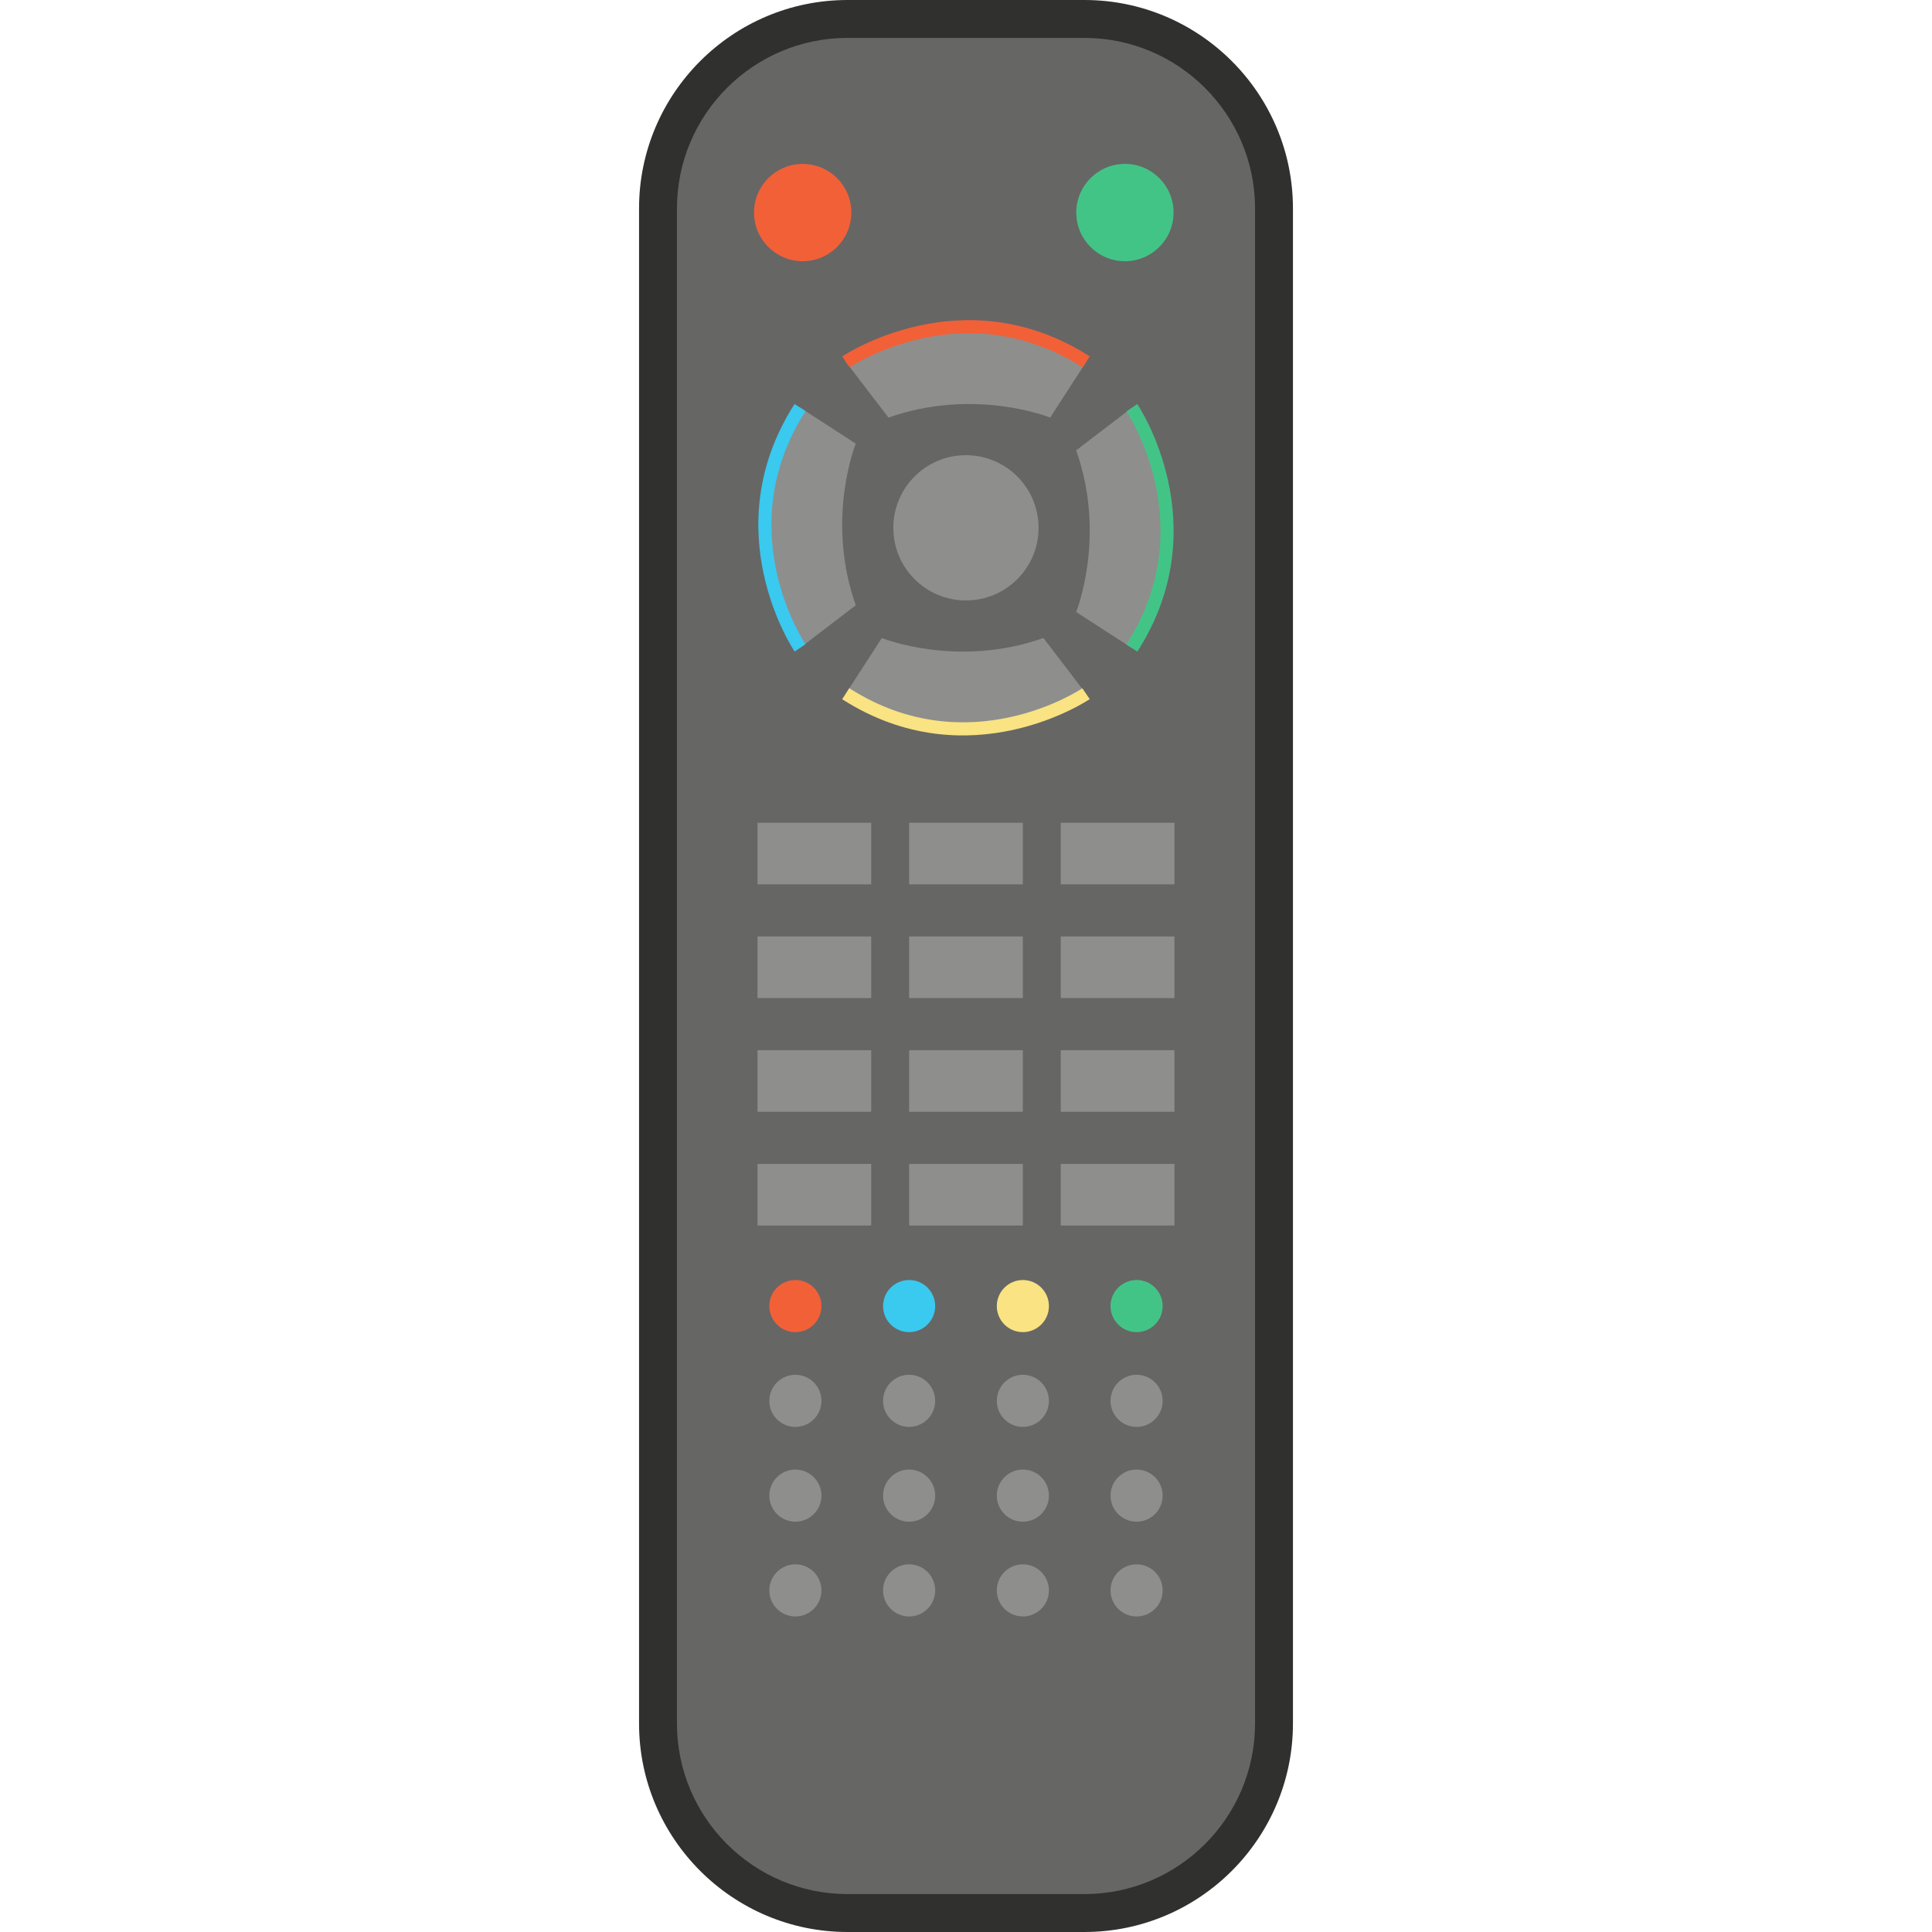
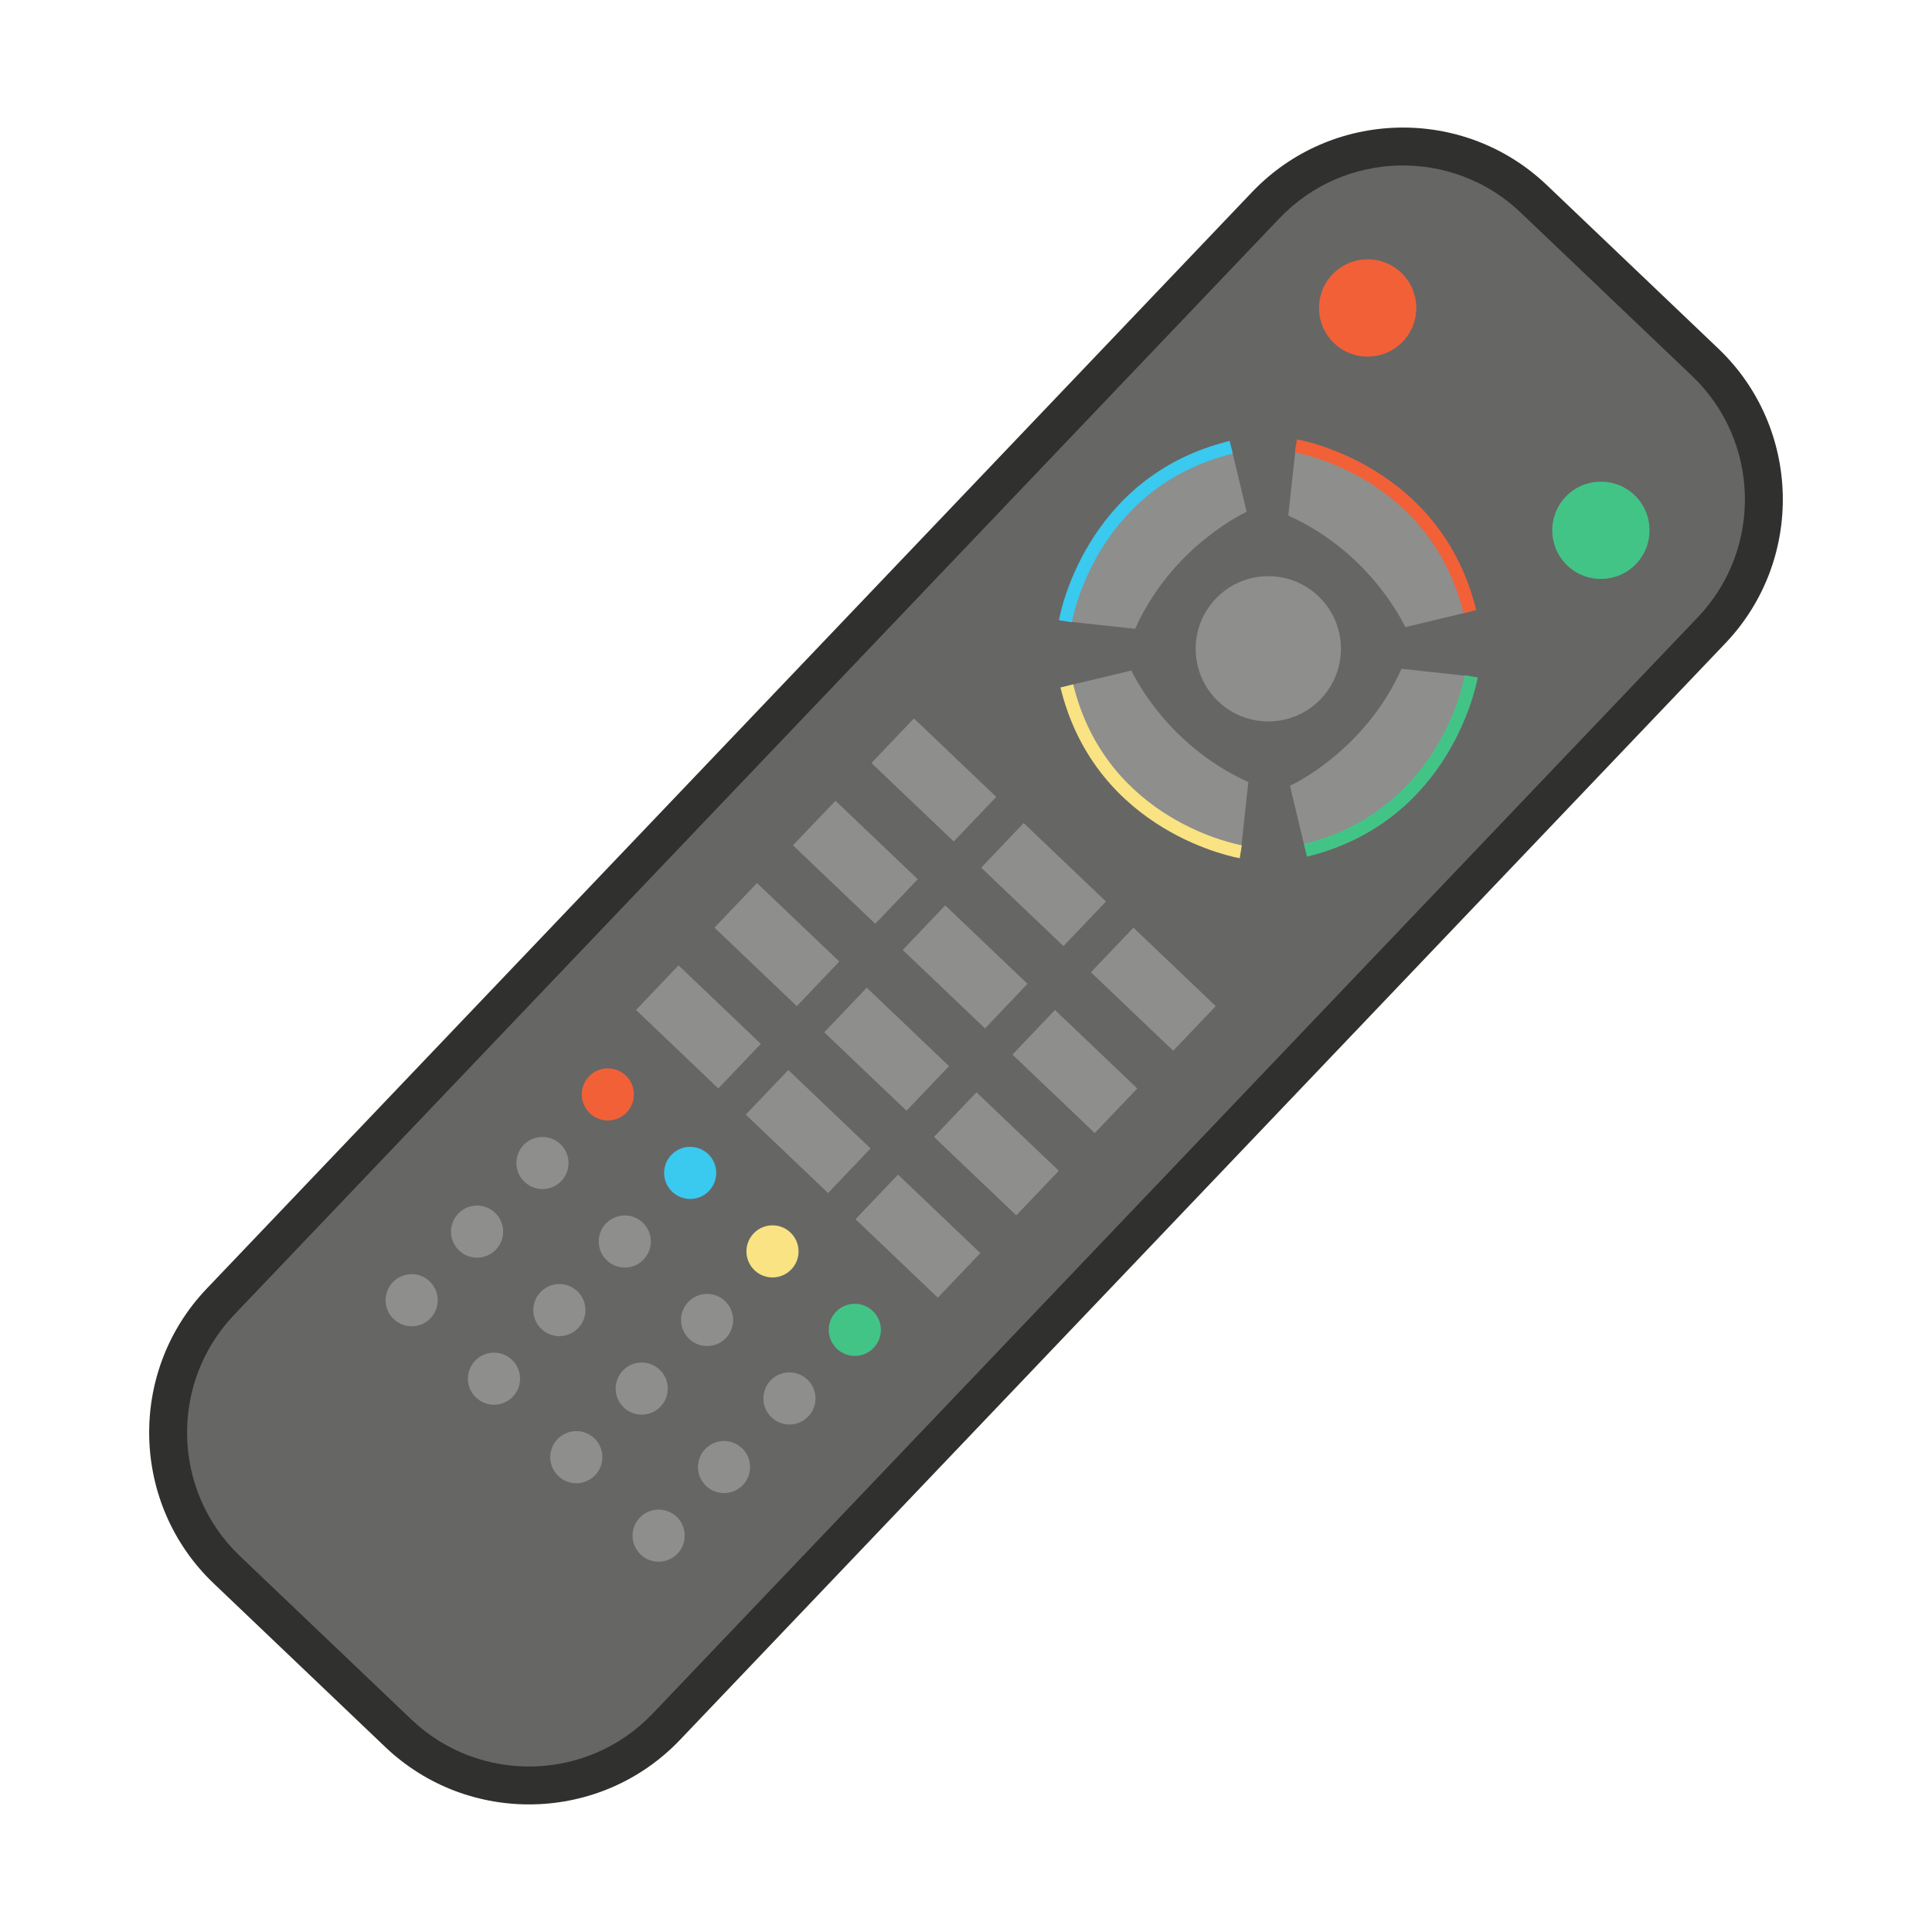
<svg xmlns="http://www.w3.org/2000/svg" version="1.1" id="Capa_1" x="0px" y="0px" viewBox="0 0 102.446 102.446" style="enable-background:new 0 0 102.446 102.446;" xml:space="preserve">
-   <g>
-     <g>
-       <path style="fill:#666665;" d="M67.555,91.39c0,5.527-4.524,10.051-10.052,10.051H44.942c-5.528,0-10.051-4.523-10.051-10.051    V11.056c0-5.528,4.522-10.051,10.051-10.051h12.562c5.528,0,10.052,4.523,10.052,10.051V91.39z" />
-       <g>
-         <path style="fill:#30302E;" d="M57.503,102.446H44.942c-6.099,0-11.056-4.96-11.056-11.056V11.056     C33.886,4.959,38.843,0,44.942,0h12.562C63.6,0,68.56,4.959,68.56,11.056V91.39C68.56,97.486,63.6,102.446,57.503,102.446z      M44.942,2.01c-4.988,0-9.046,4.058-9.046,9.045V91.39c0,4.987,4.058,9.045,9.046,9.045h12.562c4.988,0,9.046-4.058,9.046-9.045     V11.056c0-4.987-4.058-9.045-9.046-9.045H44.942z" />
+   <defs id="defs169" />
+   <g id="g134" transform="rotate(43.63019,51.223,51.223)">
+     <g id="g8">
+       <path style="fill:#666665" d="m 67.555,91.39 c 0,5.527 -4.524,10.051 -10.052,10.051 H 44.942 c -5.528,0 -10.051,-4.523 -10.051,-10.051 V 11.056 c 0,-5.528 4.522,-10.051 10.051,-10.051 h 12.562 c 5.528,0 10.052,4.523 10.052,10.051 V 91.39 Z" id="path2" />
+       <g id="g6">
+         <path style="fill:#30302e" d="M 57.503,102.446 H 44.942 c -6.099,0 -11.056,-4.96 -11.056,-11.056 V 11.056 C 33.886,4.959 38.843,0 44.942,0 H 57.504 C 63.6,0 68.56,4.959 68.56,11.056 V 91.39 c 0,6.096 -4.96,11.056 -11.057,11.056 z M 44.942,2.01 c -4.988,0 -9.046,4.058 -9.046,9.045 V 91.39 c 0,4.987 4.058,9.045 9.046,9.045 h 12.562 c 4.988,0 9.046,-4.058 9.046,-9.045 V 11.056 c 0,-4.987 -4.058,-9.045 -9.046,-9.045 H 44.942 Z" id="path4" />
      </g>
    </g>
-     <g>
-       <circle style="fill:#43C487;" cx="59.65" cy="11.271" r="2.58" />
-       <g>
-         <g>
-           <g>
-             <rect x="40.167" y="43.626" style="fill:#8E8E8D;" width="6.03" height="3.267" />
-             <rect x="48.208" y="43.626" style="fill:#8E8E8D;" width="6.028" height="3.267" />
-             <rect x="56.247" y="43.626" style="fill:#8E8E8D;" width="6.03" height="3.267" />
+     <g id="g132">
+       <circle style="fill:#43c487" cx="59.65" cy="11.271" r="2.58" id="circle10" />
+       <g id="g128">
+         <g id="g44">
+           <g id="g18">
+             <rect x="40.167" y="43.626" style="fill:#8e8e8d" width="6.03" height="3.267" id="rect12" />
+             <rect x="48.208" y="43.626" style="fill:#8e8e8d" width="6.028" height="3.267" id="rect14" />
+             <rect x="56.247" y="43.626" style="fill:#8e8e8d" width="6.03" height="3.267" id="rect16" />
          </g>
-           <g>
-             <rect x="40.167" y="49.657" style="fill:#8E8E8D;" width="6.03" height="3.266" />
-             <rect x="48.208" y="49.657" style="fill:#8E8E8D;" width="6.028" height="3.266" />
-             <rect x="56.247" y="49.657" style="fill:#8E8E8D;" width="6.03" height="3.266" />
+           <g id="g26">
+             <rect x="40.167" y="49.657" style="fill:#8e8e8d" width="6.03" height="3.266" id="rect20" />
+             <rect x="48.208" y="49.657" style="fill:#8e8e8d" width="6.028" height="3.266" id="rect22" />
+             <rect x="56.247" y="49.657" style="fill:#8e8e8d" width="6.03" height="3.266" id="rect24" />
          </g>
-           <g>
-             <rect x="40.167" y="55.687" style="fill:#8E8E8D;" width="6.03" height="3.267" />
-             <rect x="48.208" y="55.687" style="fill:#8E8E8D;" width="6.028" height="3.267" />
-             <rect x="56.247" y="55.687" style="fill:#8E8E8D;" width="6.03" height="3.267" />
+           <g id="g34">
+             <rect x="40.167" y="55.687" style="fill:#8e8e8d" width="6.03" height="3.267" id="rect28" />
+             <rect x="48.208" y="55.687" style="fill:#8e8e8d" width="6.028" height="3.267" id="rect30" />
+             <rect x="56.247" y="55.687" style="fill:#8e8e8d" width="6.03" height="3.267" id="rect32" />
          </g>
-           <g>
-             <rect x="40.167" y="61.717" style="fill:#8E8E8D;" width="6.03" height="3.267" />
-             <rect x="48.208" y="61.717" style="fill:#8E8E8D;" width="6.028" height="3.267" />
-             <rect x="56.247" y="61.717" style="fill:#8E8E8D;" width="6.03" height="3.267" />
+           <g id="g42">
+             <rect x="40.167" y="61.717" style="fill:#8e8e8d" width="6.03" height="3.267" id="rect36" />
+             <rect x="48.208" y="61.717" style="fill:#8e8e8d" width="6.028" height="3.267" id="rect38" />
+             <rect x="56.247" y="61.717" style="fill:#8e8e8d" width="6.03" height="3.267" id="rect40" />
          </g>
        </g>
-         <g>
-           <g>
-             <g>
-               <g>
-                 <path style="fill:#8E8E8D;" d="M47.113,22.144l-2.26-2.954c0,0,5.909-4.112,12.743,0l-1.911,2.954         C55.686,22.144,51.689,20.522,47.113,22.144z" />
-                 <g>
-                   <path style="fill:#F26038;" d="M57.409,19.482c-6.321-4.048-12.298-0.046-12.356-0.006l-0.396-0.573          c0.063-0.043,6.406-4.309,13.128-0.006L57.409,19.482z" />
+         <g id="g86">
+           <g id="g82">
+             <g id="g62">
+               <g id="g52">
+                 <path style="fill:#8e8e8d" d="m 47.113,22.144 -2.26,-2.954 c 0,0 5.909,-4.112 12.743,0 l -1.911,2.954 c 10e-4,0 -3.996,-1.622 -8.572,0 z" id="path46" />
+                 <g id="g50">
+                   <path style="fill:#f26038" d="M 57.409,19.482 C 51.088,15.434 45.111,19.436 45.053,19.476 l -0.396,-0.573 c 0.063,-0.043 6.406,-4.309 13.128,-0.006 z" id="path48" />
                </g>
              </g>
-               <g>
-                 <path style="fill:#8E8E8D;" d="M55.329,33.831l2.259,2.954c0,0-5.908,4.112-12.74,0l1.911-2.954         C46.759,33.831,50.754,35.452,55.329,33.831z" />
-                 <g>
-                   <path style="fill:#F9E382;" d="M45.034,36.492c6.323,4.048,12.297,0.047,12.356,0.006l0.395,0.573          c-0.063,0.043-6.407,4.309-13.128,0.006L45.034,36.492z" />
+               <g id="g60">
+                 <path style="fill:#8e8e8d" d="m 55.329,33.831 2.259,2.954 c 0,0 -5.908,4.112 -12.74,0 l 1.911,-2.954 c 0,0 3.995,1.621 8.57,0 z" id="path54" />
+                 <g id="g58">
+                   <path style="fill:#f9e382" d="m 45.034,36.492 c 6.323,4.048 12.297,0.047 12.356,0.006 l 0.395,0.573 c -0.063,0.043 -6.407,4.309 -13.128,0.006 z" id="path56" />
                </g>
              </g>
            </g>
-             <g>
-               <g>
-                 <path style="fill:#8E8E8D;" d="M57.064,23.88l2.955-2.259c0,0,4.112,5.908,0,12.742l-2.955-1.911         C57.064,32.452,58.686,28.456,57.064,23.88z" />
-                 <g>
-                   <path style="fill:#43C487;" d="M59.726,34.175c4.049-6.324,0.048-12.297,0.006-12.357l0.573-0.394          c0.043,0.063,4.309,6.405,0.006,13.126L59.726,34.175z" />
+             <g id="g80">
+               <g id="g70">
+                 <path style="fill:#8e8e8d" d="m 57.064,23.88 2.955,-2.259 c 0,0 4.112,5.908 0,12.742 l -2.955,-1.911 c 0,0 1.622,-3.996 0,-8.572 z" id="path64" />
+                 <g id="g68">
+                   <path style="fill:#43c487" d="m 59.726,34.175 c 4.049,-6.324 0.048,-12.297 0.006,-12.357 l 0.573,-0.394 c 0.043,0.063 4.309,6.405 0.006,13.126 z" id="path66" />
                </g>
              </g>
-               <g>
-                 <path style="fill:#8E8E8D;" d="M45.378,32.095l-2.954,2.259c0,0-4.112-5.908,0-12.742l2.954,1.911         C45.378,23.522,43.757,27.519,45.378,32.095z" />
-                 <g>
-                   <path style="fill:#3AC9EF;" d="M42.717,21.799c-4.049,6.323-0.048,12.297-0.007,12.357l-0.572,0.394          c-0.044-0.063-4.309-6.405-0.007-13.126L42.717,21.799z" />
+               <g id="g78">
+                 <path style="fill:#8e8e8d" d="m 45.378,32.095 -2.954,2.259 c 0,0 -4.112,-5.908 0,-12.742 l 2.954,1.911 c 0,-0.001 -1.621,3.996 0,8.572 z" id="path72" />
+                 <g id="g76">
+                   <path style="fill:#3ac9ef" d="M 42.717,21.799 C 38.668,28.122 42.669,34.096 42.71,34.156 L 42.138,34.55 C 42.094,34.487 37.829,28.145 42.131,21.424 Z" id="path74" />
                </g>
              </g>
            </g>
          </g>
-           <circle style="fill:#8E8E8D;" cx="51.22" cy="27.988" r="3.851" />
+           <circle style="fill:#8e8e8d" cx="51.22" cy="27.988" r="3.851" id="circle84" />
        </g>
-         <g>
-           <circle style="fill:#F26038;" cx="42.176" cy="69.256" r="1.382" />
-           <circle style="fill:#3AC9EF;" cx="48.207" cy="69.256" r="1.382" />
-           <circle style="fill:#F9E382;" cx="54.238" cy="69.256" r="1.382" />
-           <circle style="fill:#43C487;" cx="60.269" cy="69.256" r="1.382" />
+         <g id="g96">
+           <circle style="fill:#f26038" cx="42.176" cy="69.256" r="1.382" id="circle88" />
+           <circle style="fill:#3ac9ef" cx="48.207" cy="69.256" r="1.382" id="circle90" />
+           <circle style="fill:#f9e382" cx="54.238" cy="69.256" r="1.382" id="circle92" />
+           <circle style="fill:#43c487" cx="60.269" cy="69.256" r="1.382" id="circle94" />
        </g>
-         <g>
-           <circle style="fill:#8E8E8D;" cx="42.176" cy="74.281" r="1.382" />
-           <circle style="fill:#8E8E8D;" cx="48.207" cy="74.281" r="1.382" />
-           <circle style="fill:#8E8E8D;" cx="54.238" cy="74.281" r="1.382" />
-           <circle style="fill:#8E8E8D;" cx="60.269" cy="74.281" r="1.382" />
+         <g id="g106">
+           <circle style="fill:#8e8e8d" cx="42.176" cy="74.281" r="1.382" id="circle98" />
+           <circle style="fill:#8e8e8d" cx="48.207" cy="74.281" r="1.382" id="circle100" />
+           <circle style="fill:#8e8e8d" cx="54.238" cy="74.281" r="1.382" id="circle102" />
+           <circle style="fill:#8e8e8d" cx="60.269" cy="74.281" r="1.382" id="circle104" />
        </g>
-         <g>
-           <circle style="fill:#8E8E8D;" cx="42.176" cy="79.307" r="1.382" />
-           <circle style="fill:#8E8E8D;" cx="48.207" cy="79.307" r="1.382" />
-           <circle style="fill:#8E8E8D;" cx="54.238" cy="79.307" r="1.382" />
-           <circle style="fill:#8E8E8D;" cx="60.269" cy="79.307" r="1.382" />
+         <g id="g116">
+           <circle style="fill:#8e8e8d" cx="42.176" cy="79.307" r="1.382" id="circle108" />
+           <circle style="fill:#8e8e8d" cx="48.207" cy="79.307" r="1.382" id="circle110" />
+           <circle style="fill:#8e8e8d" cx="54.238" cy="79.307" r="1.382" id="circle112" />
+           <circle style="fill:#8e8e8d" cx="60.269" cy="79.307" r="1.382" id="circle114" />
        </g>
-         <g>
-           <circle style="fill:#8E8E8D;" cx="42.176" cy="84.332" r="1.382" />
-           <circle style="fill:#8E8E8D;" cx="48.207" cy="84.332" r="1.382" />
-           <circle style="fill:#8E8E8D;" cx="54.238" cy="84.332" r="1.382" />
-           <circle style="fill:#8E8E8D;" cx="60.269" cy="84.332" r="1.382" />
+         <g id="g126">
+           <circle style="fill:#8e8e8d" cx="42.176" cy="84.332" r="1.382" id="circle118" />
+           <circle style="fill:#8e8e8d" cx="48.207" cy="84.332" r="1.382" id="circle120" />
+           <circle style="fill:#8e8e8d" cx="54.238" cy="84.332" r="1.382" id="circle122" />
+           <circle style="fill:#8e8e8d" cx="60.269" cy="84.332" r="1.382" id="circle124" />
        </g>
      </g>
-       <circle style="fill:#F26038;" cx="42.563" cy="11.271" r="2.58" />
+       <circle style="fill:#f26038" cx="42.563" cy="11.271" r="2.58" id="circle130" />
    </g>
  </g>
-   <g>
+   <g id="g136" transform="rotate(43.63019,51.223,51.223)">
</g>
-   <g>
+   <g id="g138" transform="rotate(43.63019,51.223,51.223)">
</g>
-   <g>
+   <g id="g140" transform="rotate(43.63019,51.223,51.223)">
</g>
-   <g>
+   <g id="g142" transform="rotate(43.63019,51.223,51.223)">
</g>
-   <g>
+   <g id="g144" transform="rotate(43.63019,51.223,51.223)">
</g>
-   <g>
+   <g id="g146" transform="rotate(43.63019,51.223,51.223)">
</g>
-   <g>
+   <g id="g148" transform="rotate(43.63019,51.223,51.223)">
</g>
-   <g>
+   <g id="g150" transform="rotate(43.63019,51.223,51.223)">
</g>
-   <g>
+   <g id="g152" transform="rotate(43.63019,51.223,51.223)">
</g>
-   <g>
+   <g id="g154" transform="rotate(43.63019,51.223,51.223)">
</g>
-   <g>
+   <g id="g156" transform="rotate(43.63019,51.223,51.223)">
</g>
-   <g>
+   <g id="g158" transform="rotate(43.63019,51.223,51.223)">
</g>
-   <g>
+   <g id="g160" transform="rotate(43.63019,51.223,51.223)">
</g>
-   <g>
+   <g id="g162" transform="rotate(43.63019,51.223,51.223)">
</g>
-   <g>
+   <g id="g164" transform="rotate(43.63019,51.223,51.223)">
</g>
</svg>
